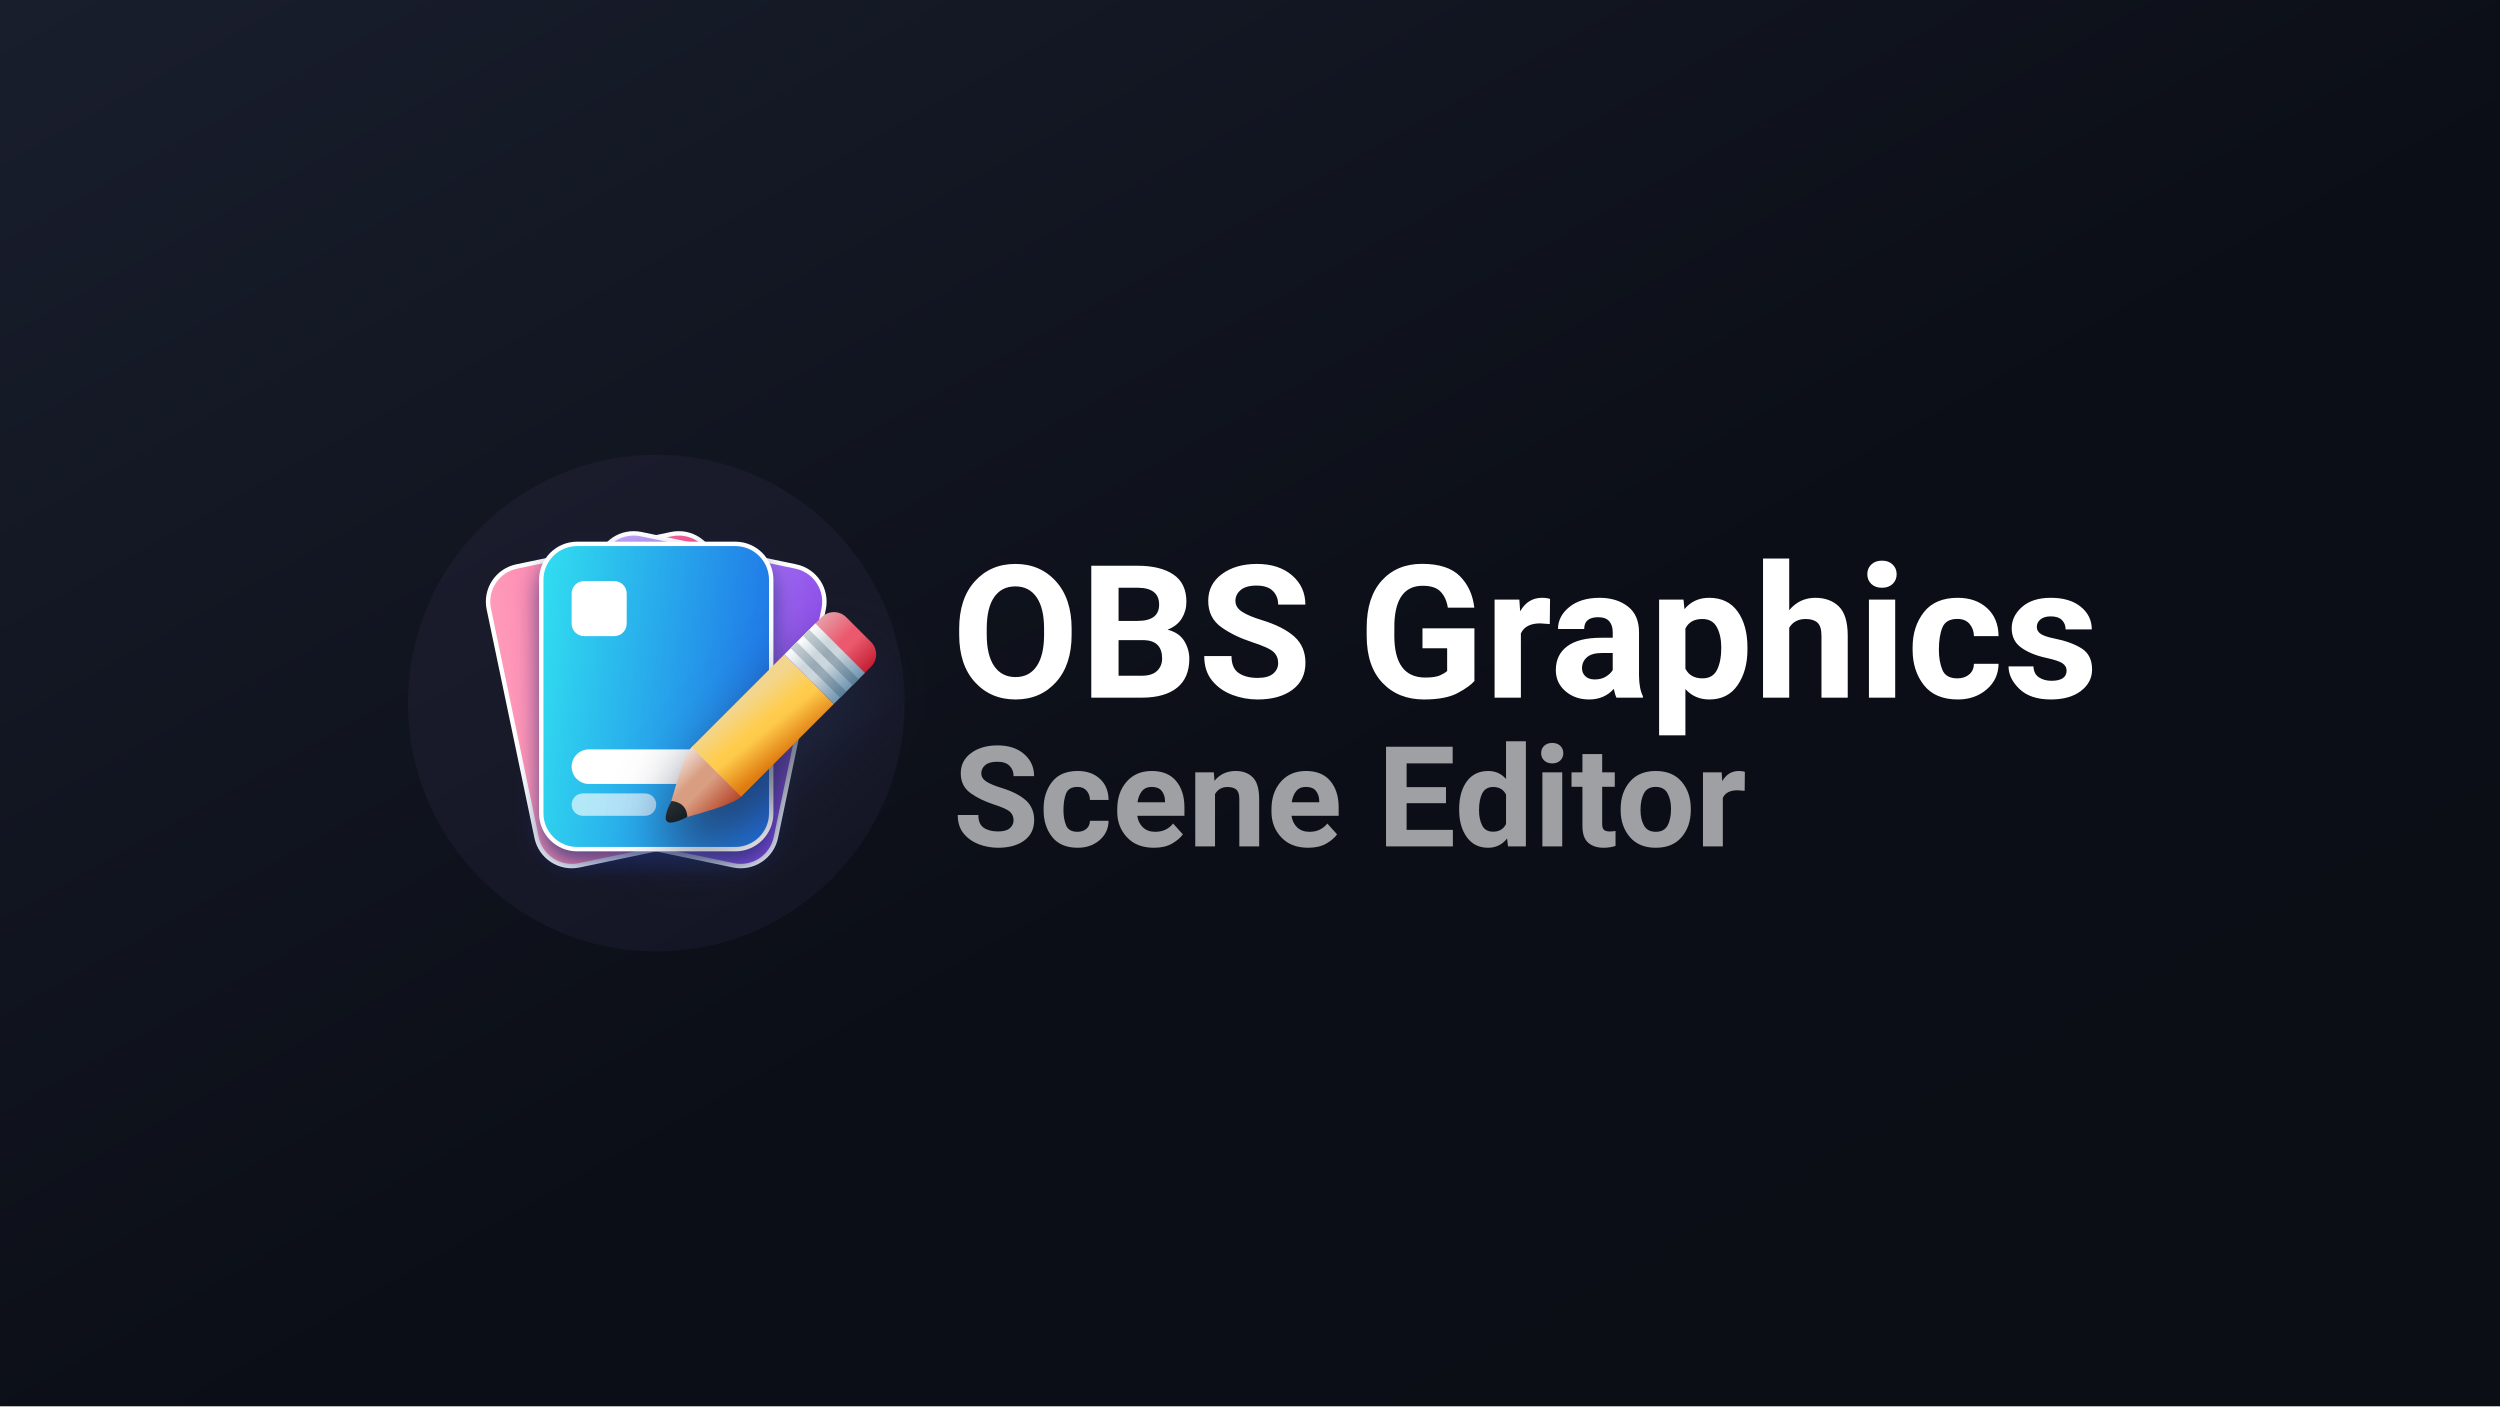
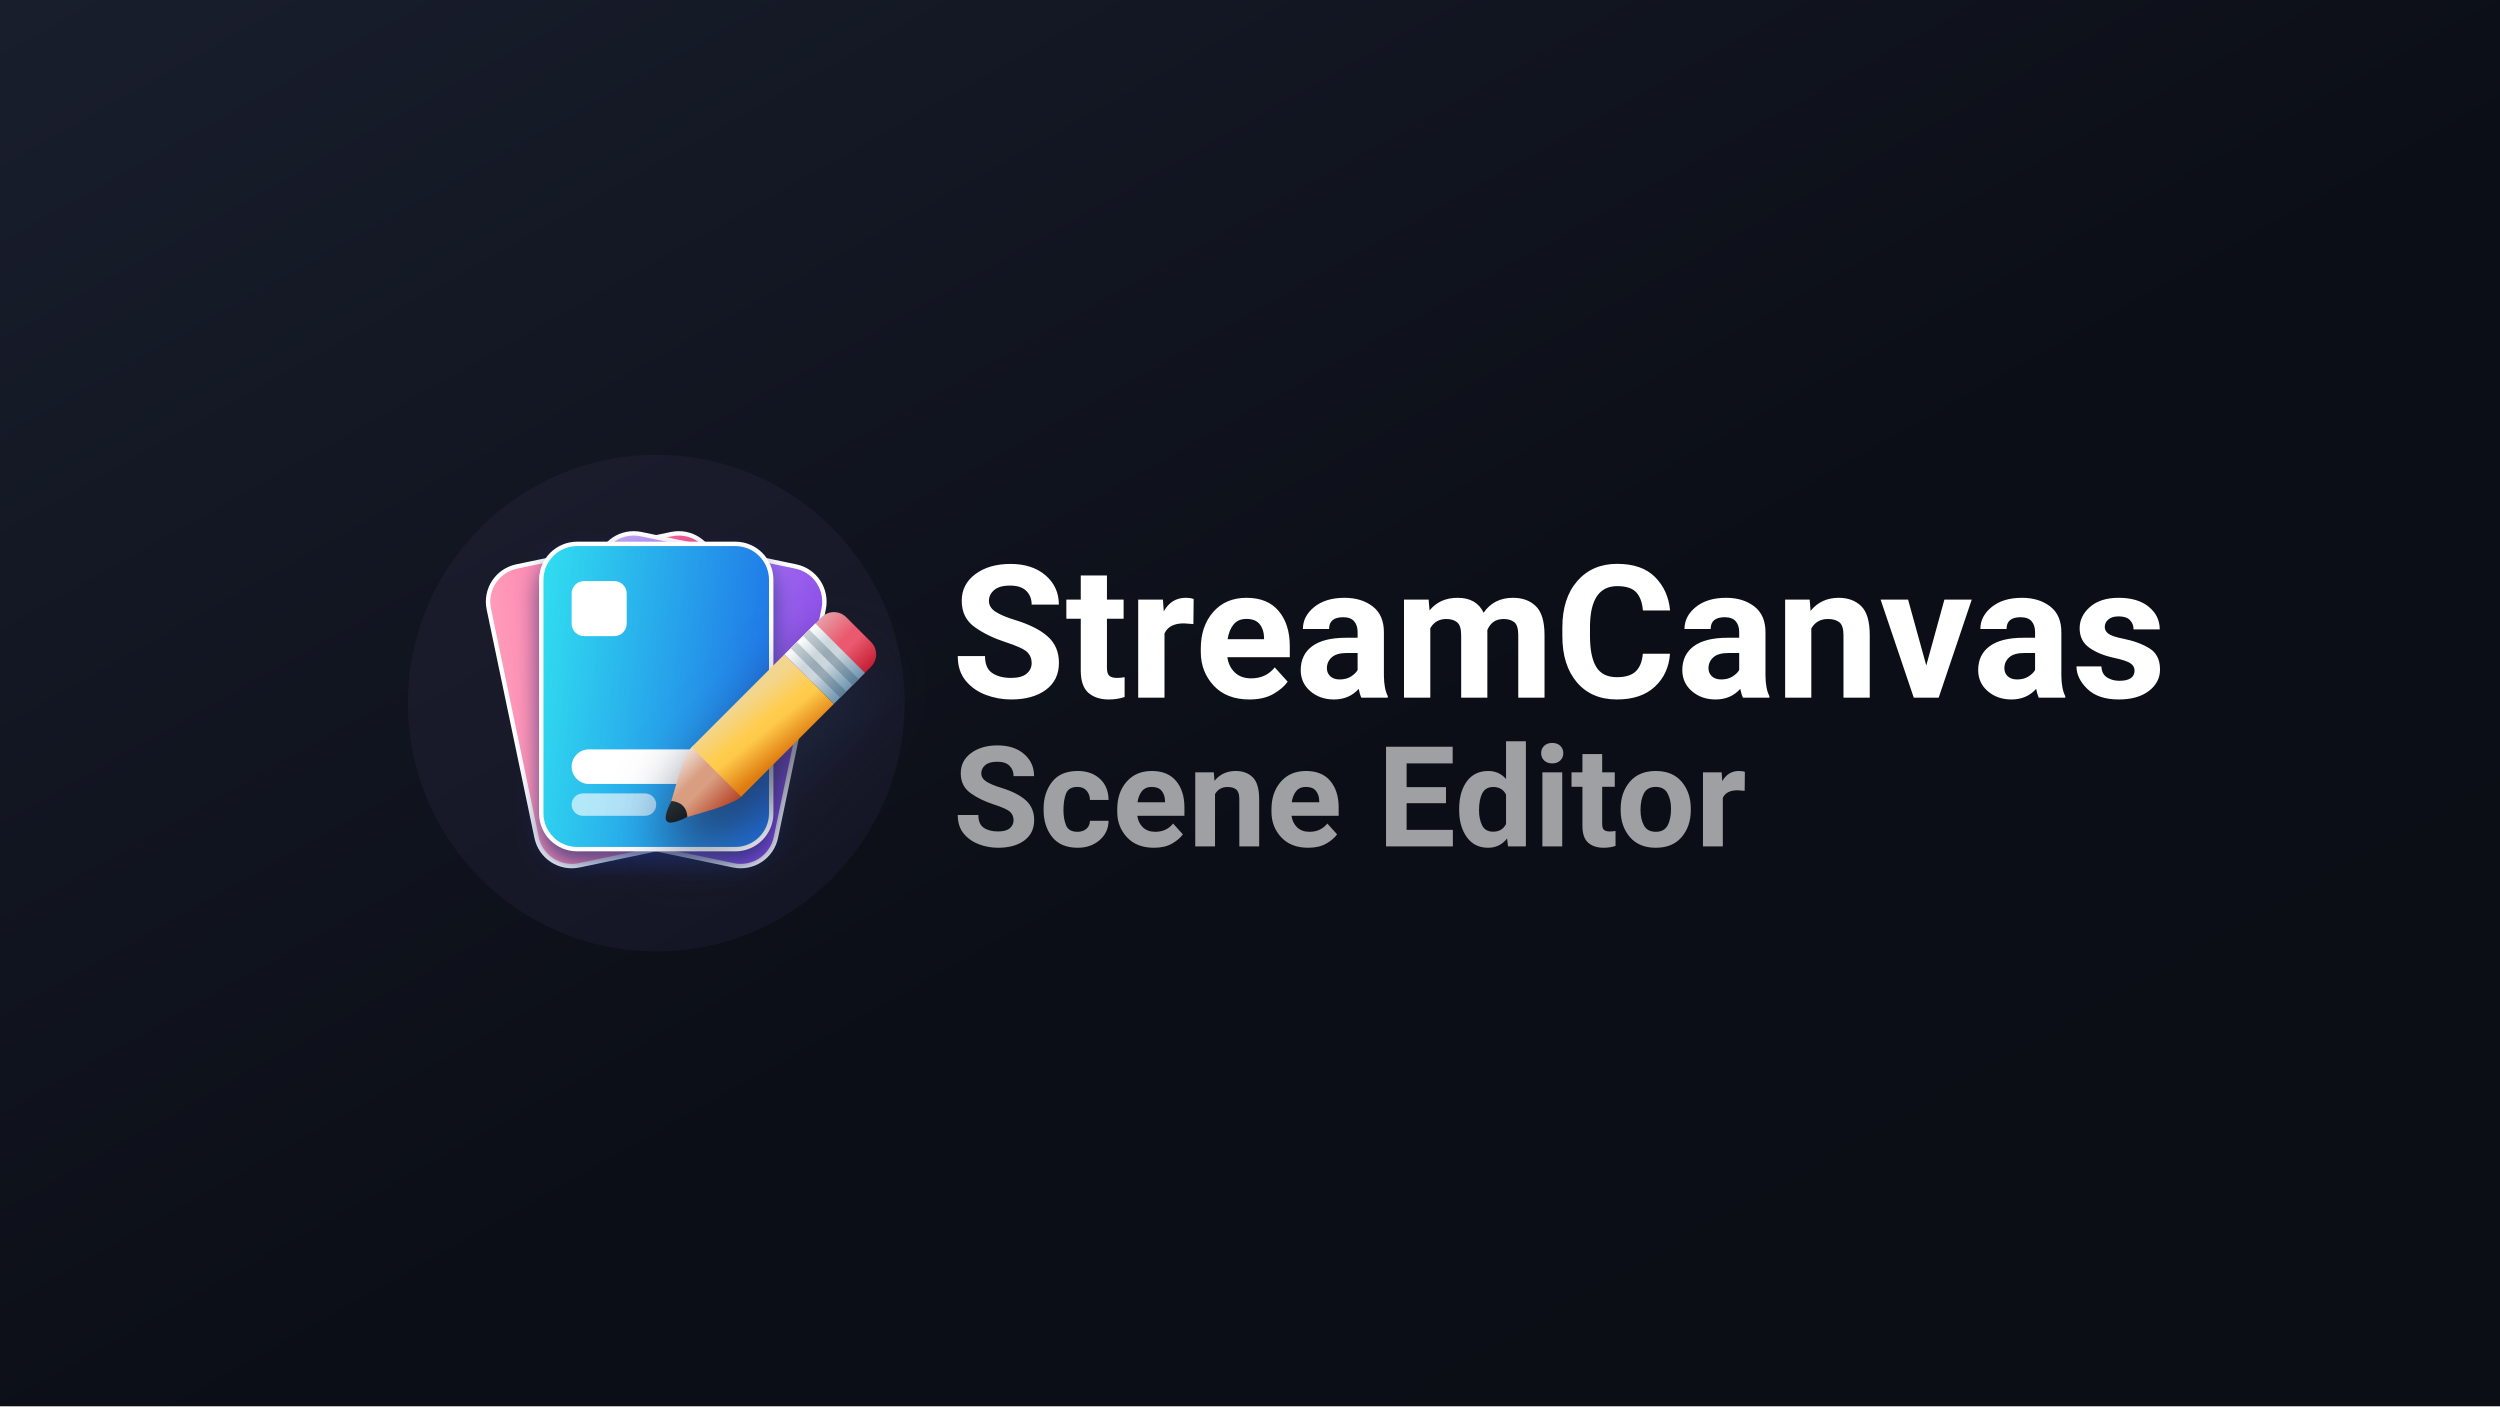
<svg xmlns="http://www.w3.org/2000/svg" xmlns:xlink="http://www.w3.org/1999/xlink" width="1280" height="720" viewBox="0 0 1280 720" version="1.1" id="svg1" xml:space="preserve">
  <defs id="defs1">
    <linearGradient id="linearGradient50">
      <stop style="stop-color:#292f33;stop-opacity:1;" offset="0" id="stop51" />
      <stop style="stop-color:#0f1920;stop-opacity:1;" offset="1" id="stop52" />
    </linearGradient>
    <linearGradient id="linearGradient46">
      <stop style="stop-color:#eedcd3;stop-opacity:1;" offset="0" id="stop47" />
      <stop style="stop-color:#d99e82;stop-opacity:1;" offset="0.341" id="stop50" />
      <stop style="stop-color:#d99e82;stop-opacity:1;" offset="0.522" id="stop49" />
      <stop style="stop-color:#b64529;stop-opacity:1;" offset="1" id="stop48" />
    </linearGradient>
    <linearGradient id="linearGradient42">
      <stop style="stop-color:#ffffff;stop-opacity:1;" offset="0" id="stop43" />
      <stop style="stop-color:#ccd6dd;stop-opacity:1;" offset="0.319" id="stop46" />
      <stop style="stop-color:#ccd6dd;stop-opacity:1;" offset="0.538" id="stop45" />
      <stop style="stop-color:#6f95b0;stop-opacity:1;" offset="1" id="stop44" />
    </linearGradient>
    <linearGradient id="linearGradient38">
      <stop style="stop-color:#c9d2d6;stop-opacity:1;" offset="0" id="stop39" />
      <stop style="stop-color:#99aab5;stop-opacity:1;" offset="0.408" id="stop42" />
      <stop style="stop-color:#99aab5;stop-opacity:1;" offset="0.584" id="stop41" />
      <stop style="stop-color:#5a7e98;stop-opacity:1;" offset="1" id="stop40" />
    </linearGradient>
    <linearGradient id="linearGradient33">
      <stop style="stop-color:#e79ea7;stop-opacity:1;" offset="0" id="stop35" />
      <stop style="stop-color:#ea596e;stop-opacity:1;" offset="0.44" id="stop36" />
      <stop style="stop-color:#ea596e;stop-opacity:1;" offset="0.581" id="stop33" />
      <stop style="stop-color:#c42034;stop-opacity:1;" offset="1" id="stop34" />
    </linearGradient>
    <linearGradient id="linearGradient30">
      <stop style="stop-color:#f3d68d;stop-opacity:1;" offset="0" id="stop37" />
      <stop style="stop-color:#ffcc4d;stop-opacity:1;" offset="0.414" id="stop31" />
      <stop style="stop-color:#feca4b;stop-opacity:1;" offset="0.538" id="stop38" />
      <stop style="stop-color:#df7c10;stop-opacity:1;" offset="1" id="stop32" />
    </linearGradient>
    <linearGradient id="linearGradient28">
      <stop style="stop-color:#191e2d;stop-opacity:1;" offset="0" id="stop28" />
      <stop style="stop-color:#0b0e16;stop-opacity:1;" offset="0.551" id="stop30" />
      <stop style="stop-color:#0b0e15;stop-opacity:1;" offset="1" id="stop29" />
    </linearGradient>
    <linearGradient id="linearGradient9">
      <stop style="stop-color:#c7acfa;stop-opacity:1;" offset="0" id="stop8" />
      <stop style="stop-color:#8743e8;stop-opacity:1;" offset="1" id="stop9" />
    </linearGradient>
    <linearGradient id="linearGradient7">
      <stop style="stop-color:#ff9dbc;stop-opacity:1;" offset="0" id="stop6" />
      <stop style="stop-color:#f6478c;stop-opacity:1;" offset="1" id="stop7" />
    </linearGradient>
    <linearGradient id="linearGradient1">
      <stop style="stop-color:#31dff0;stop-opacity:1;" offset="0" id="stop1" />
      <stop style="stop-color:#1e6de6;stop-opacity:1;" offset="1" id="stop2" />
    </linearGradient>
    <linearGradient xlink:href="#linearGradient1" id="linearGradient4" gradientUnits="userSpaceOnUse" gradientTransform="matrix(0.690343,0,0,2.312307,10.90224,-127.8693)" x1="70.102" y1="102.385" x2="222.823" y2="162.773" />
    <linearGradient xlink:href="#linearGradient7" id="linearGradient5" gradientUnits="userSpaceOnUse" gradientTransform="matrix(0.690343,0,0,2.312307,-42.00574,-110.2706)" x1="70.102" y1="102.385" x2="222.823" y2="162.773" />
    <linearGradient xlink:href="#linearGradient9" id="linearGradient6" gradientUnits="userSpaceOnUse" gradientTransform="matrix(0.690343,0,0,2.312307,59.08701,-155.9263)" x1="70.102" y1="102.385" x2="222.823" y2="162.773" />
    <filter style="color-interpolation-filters:sRGB;" id="filter27" x="-0.124" y="-0.094" width="1.249" height="1.231">
      <feFlood result="flood" in="SourceGraphic" flood-opacity="0.722" flood-color="rgb(29,46,116)" id="feFlood26" />
      <feGaussianBlur result="blur" in="SourceGraphic" stdDeviation="5" id="feGaussianBlur26" />
      <feOffset result="offset" in="blur" dx="0" dy="6" id="feOffset26" />
      <feComposite result="comp1" operator="in" in="flood" in2="offset" id="feComposite26" />
      <feComposite result="comp2" operator="over" in="SourceGraphic" in2="comp1" id="feComposite27" />
    </filter>
    <linearGradient xlink:href="#linearGradient28" id="linearGradient29" x1="0" y1="0" x2="512" y2="512" gradientUnits="userSpaceOnUse" gradientTransform="matrix(2.5,0,0,1.40625,-3.7510541e-5,-5.8208976e-6)" />
    <linearGradient xlink:href="#linearGradient30" id="linearGradient32" x1="24.212" y1="16.696" x2="17.148" y2="25.481" gradientUnits="userSpaceOnUse" />
    <linearGradient xlink:href="#linearGradient33" id="linearGradient34" x1="10.518" y1="2.182" x2="2.183" y2="10.517" gradientUnits="userSpaceOnUse" />
    <linearGradient xlink:href="#linearGradient38" id="linearGradient40" x1="12.601" y1="4.266" x2="4.267" y2="12.6" gradientUnits="userSpaceOnUse" />
    <linearGradient xlink:href="#linearGradient42" id="linearGradient44" x1="12.08" y1="3.745" x2="3.746" y2="12.079" gradientUnits="userSpaceOnUse" />
    <linearGradient xlink:href="#linearGradient46" id="linearGradient48" x1="31.353" y1="23.018" x2="23.011" y2="31.359" gradientUnits="userSpaceOnUse" />
    <linearGradient xlink:href="#linearGradient50" id="linearGradient52" x1="34.754" y1="32.085" x2="32.078" y2="35.722" gradientUnits="userSpaceOnUse" />
    <filter style="color-interpolation-filters:sRGB;" id="filter61" x="-0.339" y="-0.339" width="1.677" height="1.846">
      <feFlood result="flood" in="SourceGraphic" flood-opacity="0.804" flood-color="rgb(33,40,67)" id="feFlood60" />
      <feGaussianBlur result="blur" in="SourceGraphic" stdDeviation="5" id="feGaussianBlur60" />
      <feOffset result="offset" in="blur" dx="0" dy="6" id="feOffset60" />
      <feComposite result="comp1" operator="in" in="flood" in2="offset" id="feComposite60" />
      <feComposite result="comp2" operator="over" in="SourceGraphic" in2="comp1" id="feComposite61" />
    </filter>
  </defs>
  <g id="layer1">
    <rect style="fill:url(#linearGradient29);fill-rule:nonzero;stroke:none;stroke-width:3.75;stroke-dasharray:none;stroke-opacity:1" id="rect27" width="1280" height="720" x="0" y="0" ry="0" />
    <g id="g3" transform="translate(5.266242,5.505006)">
      <g id="g1" transform="matrix(0.6929988,0,0,0.6929988,-81.98842,140.2393)">
        <circle style="fill:#a97cf1;fill-opacity:0.057;stroke:none;stroke-width:1.824;stroke-dasharray:none;stroke-opacity:1" id="path30" cx="595.544" cy="309.172" r="183.443" />
        <g id="g27" transform="matrix(1.626924,0,0,1.626924,414.1236,14.38136)">
          <rect style="opacity:1;fill:url(#linearGradient5);stroke:#ffffff;stroke-width:2;stroke-dasharray:none;stroke-opacity:1" id="rect5" width="104.43" height="138.635" x="6.389" y="126.476" ry="16.312" transform="rotate(-11.81272)" />
          <rect style="opacity:1;fill:url(#linearGradient6);stroke:#ffffff;stroke-width:2;stroke-dasharray:none;stroke-opacity:1" id="rect6" width="104.43" height="138.635" x="107.481" y="80.82" ry="16.312" transform="rotate(11.8127)" />
          <rect style="opacity:1;fill:url(#linearGradient4);stroke:#ffffff;stroke-width:2;stroke-dasharray:none;stroke-opacity:1;filter:url(#filter27)" id="rect4" width="104.43" height="138.635" x="59.297" y="108.877" ry="16.312" />
          <rect style="opacity:1;fill:#ffffff;fill-opacity:1;stroke:none;stroke-width:2.904;stroke-dasharray:none;stroke-opacity:1" id="rect2" width="76.827" height="15.706" x="73.098" y="202.2" ry="7.853" />
          <rect style="opacity:1;fill:#ffffff;fill-opacity:0.636;stroke:none;stroke-width:1.653;stroke-dasharray:none;stroke-opacity:1" id="rect9" width="38.413" height="10.171" x="73.098" y="222.2" ry="5.086" />
          <rect style="opacity:1;fill:#ffffff;fill-opacity:1;stroke:none;stroke-width:2.09;stroke-dasharray:none;stroke-opacity:1" id="rect10" width="25" height="25" x="73.098" y="125.766" ry="5.654" />
        </g>
        <g id="g30" transform="matrix(-4.387059,0,0,4.387059,759.2534,240.7246)" style="filter:url(#filter61)">
          <path fill="#d99e82" d="m 35.222,33.598 c -0.647,-2.101 -1.705,-6.059 -2.325,-7.566 -0.501,-1.216 -0.969,-2.438 -1.544,-3.014 -0.575,-0.575 -1.553,-0.53 -2.143,0.058 0,0 -2.469,1.675 -3.354,2.783 -1.108,0.882 -2.785,3.357 -2.785,3.357 -0.59,0.59 -0.635,1.567 -0.06,2.143 0.576,0.575 1.798,1.043 3.015,1.544 1.506,0.62 5.465,1.676 7.566,2.325 0.359,0.11 1.74,-1.271 1.63,-1.63 z" id="path1" style="fill:url(#linearGradient48)" />
          <path fill="#ea596e" d="m 13.643,5.308 a 2.946,2.946 0 0 1 0,4.167 l -4.167,4.168 a 2.948,2.948 0 0 1 -4.167,0 L 1.141,9.475 a 2.948,2.948 0 0 1 0,-4.167 L 5.308,1.141 a 2.946,2.946 0 0 1 4.167,0 z" id="path2" style="fill:url(#linearGradient34)" />
          <path fill="#ffcc4d" d="m 31.353,23.018 -4.17,4.17 L 23.02,31.353 7.392,15.726 15.727,7.392 Z" id="path3" style="fill:url(#linearGradient32)" />
          <path fill="#292f33" d="m 32.078,34.763 c 0,0 2.709,1.489 3.441,0.757 0.732,-0.732 -0.765,-3.435 -0.765,-3.435 0,0 -2.566,0.048 -2.676,2.678 z" id="path4" style="fill:url(#linearGradient52)" />
          <path fill="#ccd6dd" d="m 2.183,10.517 8.335,-8.335 5.208,5.209 -8.334,8.335 z" id="path5" style="fill:url(#linearGradient44)" />
          <path fill="#99aab5" d="M 3.225,11.558 11.559,3.224 12.601,4.266 4.267,12.6 Z m 2.083,2.086 8.335,-8.335 1.042,1.042 -8.335,8.334 z" id="path6" style="fill:url(#linearGradient40)" />
        </g>
      </g>
      <g id="g2" transform="matrix(0.9174672,0,0,0.9174672,115.0341,25.47329)">
        <text xml:space="preserve" style="font-size:103.54px;font-family:'URW Gothic';-inkscape-font-specification:'URW Gothic';writing-mode:lr-tb;direction:ltr;fill:#a97cf1;fill-opacity:0.057;stroke-width:1.079" x="399.813" y="355.566" id="text1">
-           <tspan id="tspan1" x="399.813" y="355.566" style="font-style:normal;font-variant:normal;font-weight:bold;font-stretch:normal;font-family:Roboto;-inkscape-font-specification:'Roboto Bold';fill:#ffffff;fill-opacity:1;stroke-width:1.079">OBS Graphics</tspan>
+           <tspan id="tspan1" x="399.813" y="355.566" style="font-style:normal;font-variant:normal;font-weight:bold;font-stretch:normal;font-family:Roboto;-inkscape-font-specification:'Roboto Bold';fill:#ffffff;fill-opacity:1;stroke-width:1.079">StreamCanvas</tspan>
        </text>
        <text xml:space="preserve" style="font-size:78.206px;font-family:'URW Gothic';-inkscape-font-specification:'URW Gothic';writing-mode:lr-tb;direction:ltr;fill:#ffffff;fill-opacity:0.605;stroke-width:0.815" x="400.678" y="438.565" id="text2">
          <tspan id="tspan2" x="400.678" y="438.565" style="font-style:normal;font-variant:normal;font-weight:bold;font-stretch:normal;font-family:Roboto;-inkscape-font-specification:'Roboto Bold';fill:#ffffff;fill-opacity:0.605;stroke-width:0.815">Scene Editor</tspan>
        </text>
      </g>
    </g>
  </g>
</svg>
